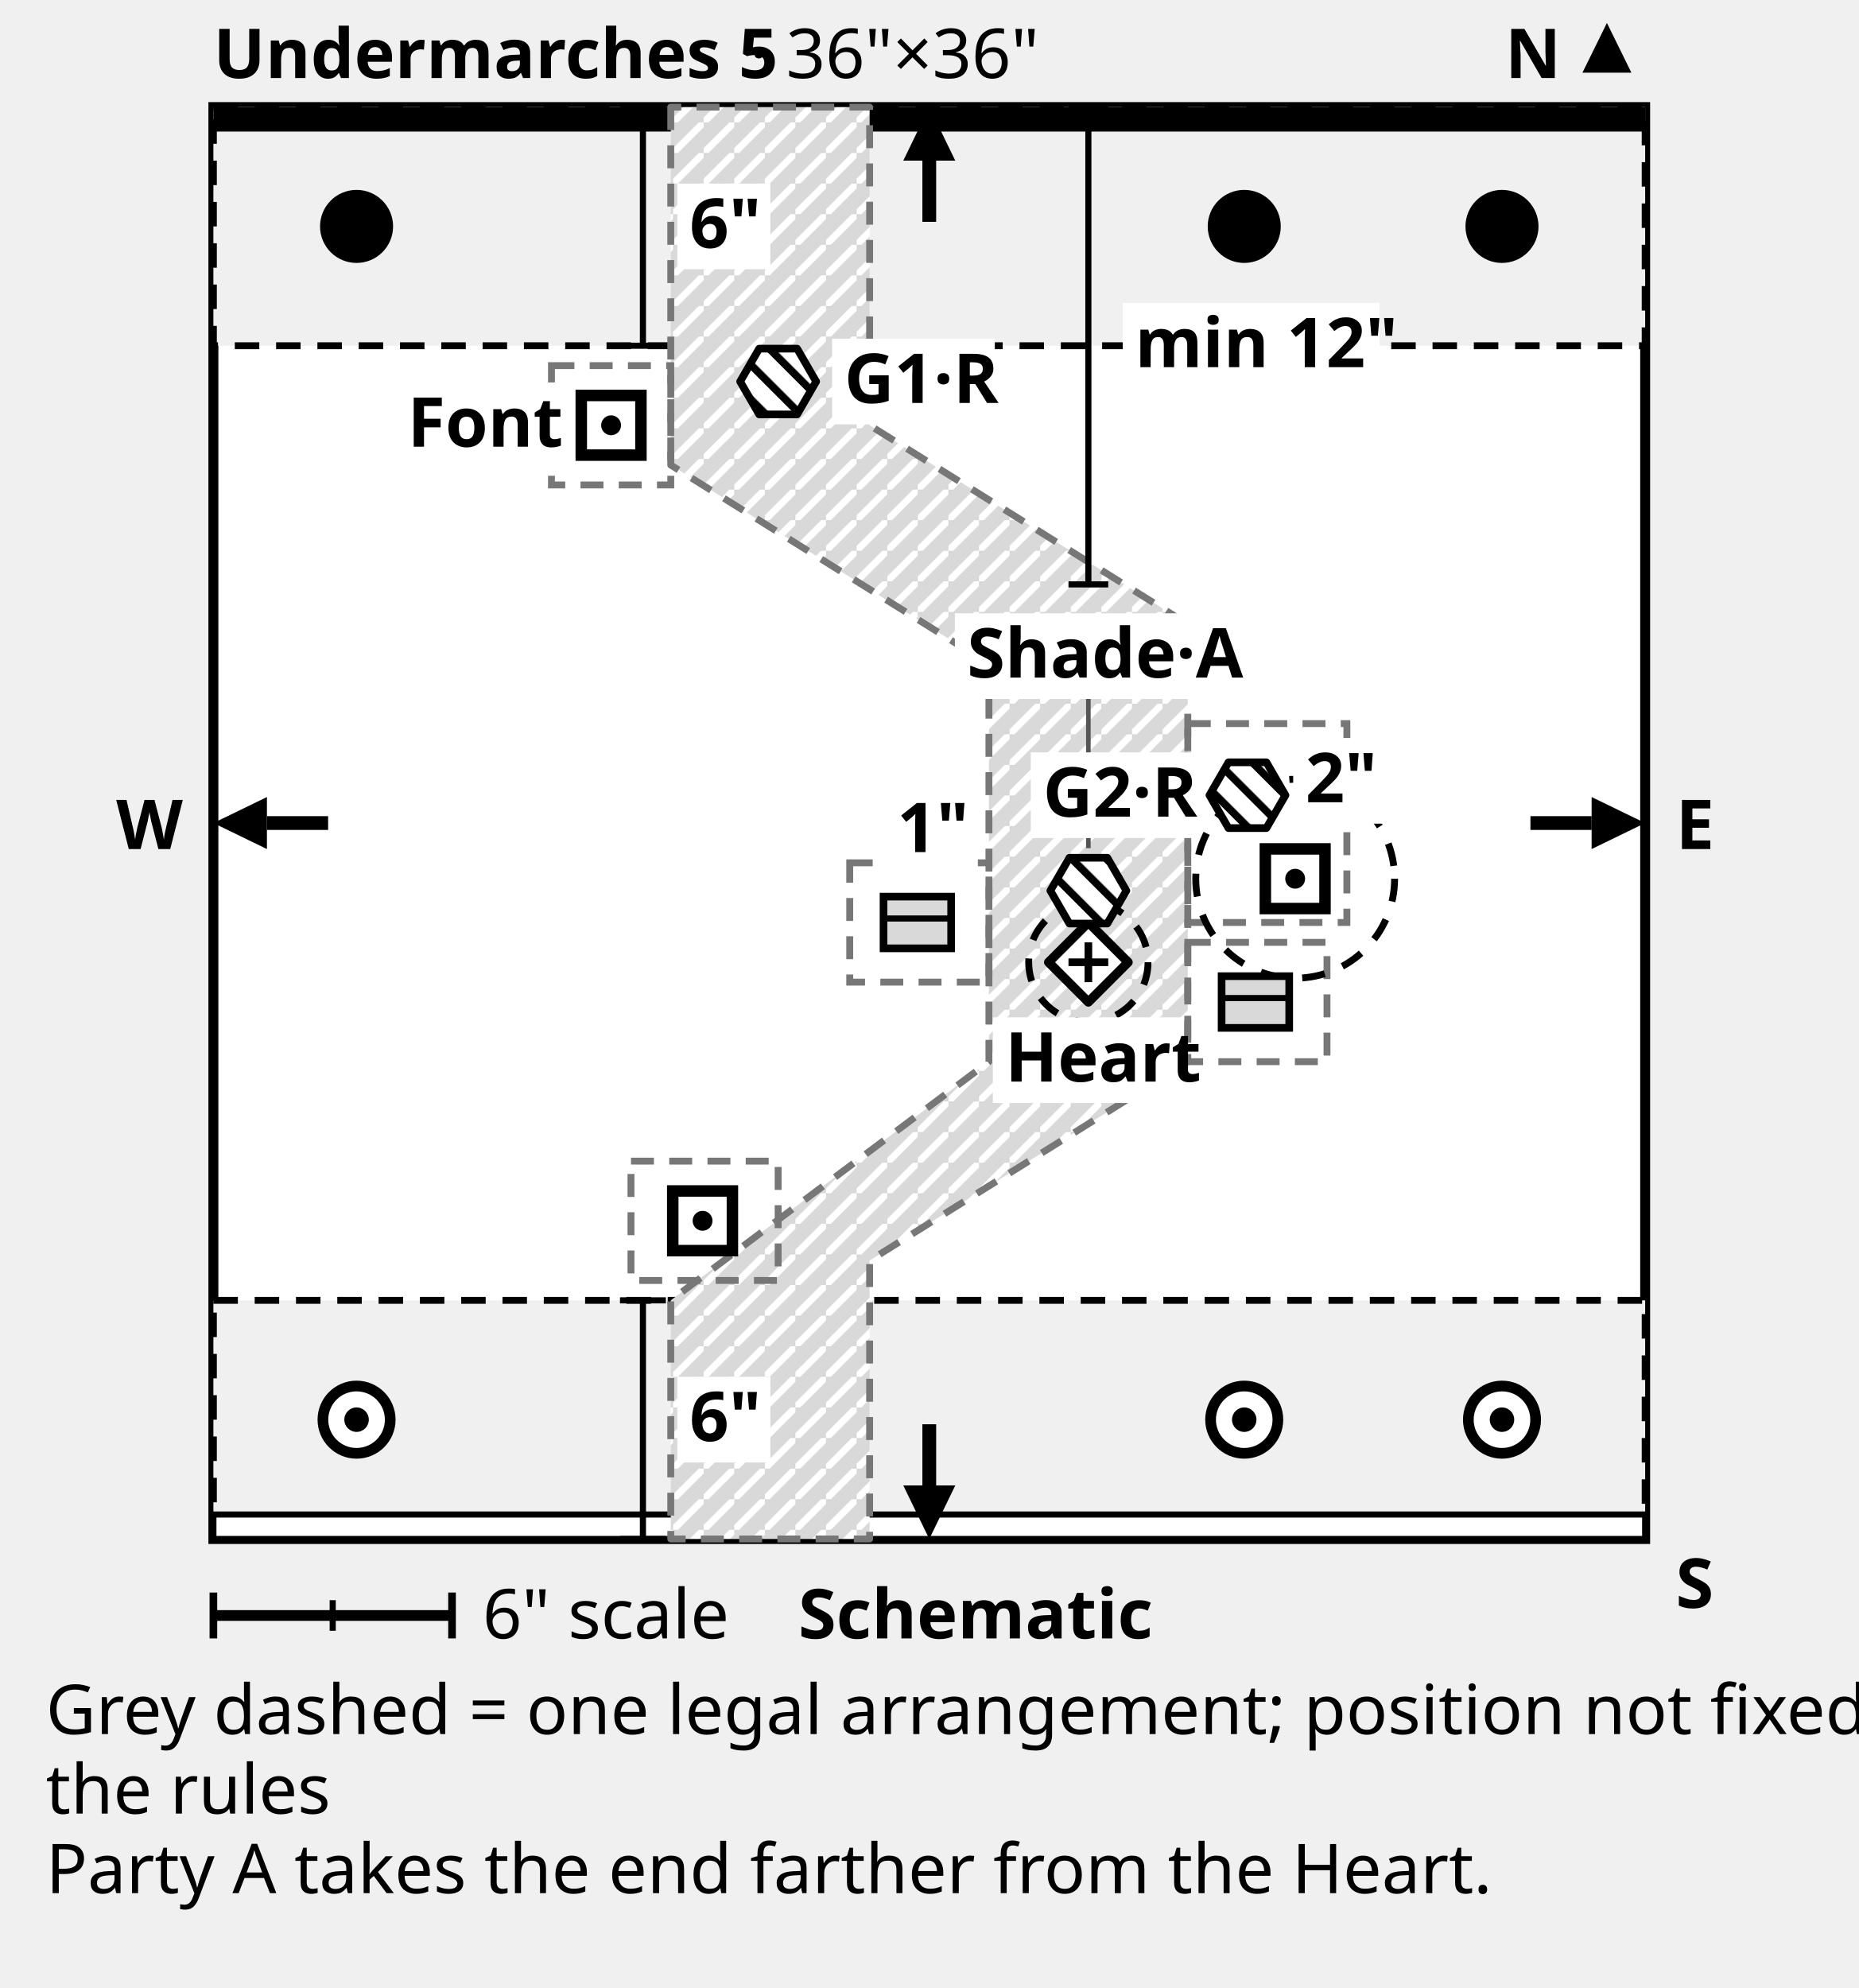
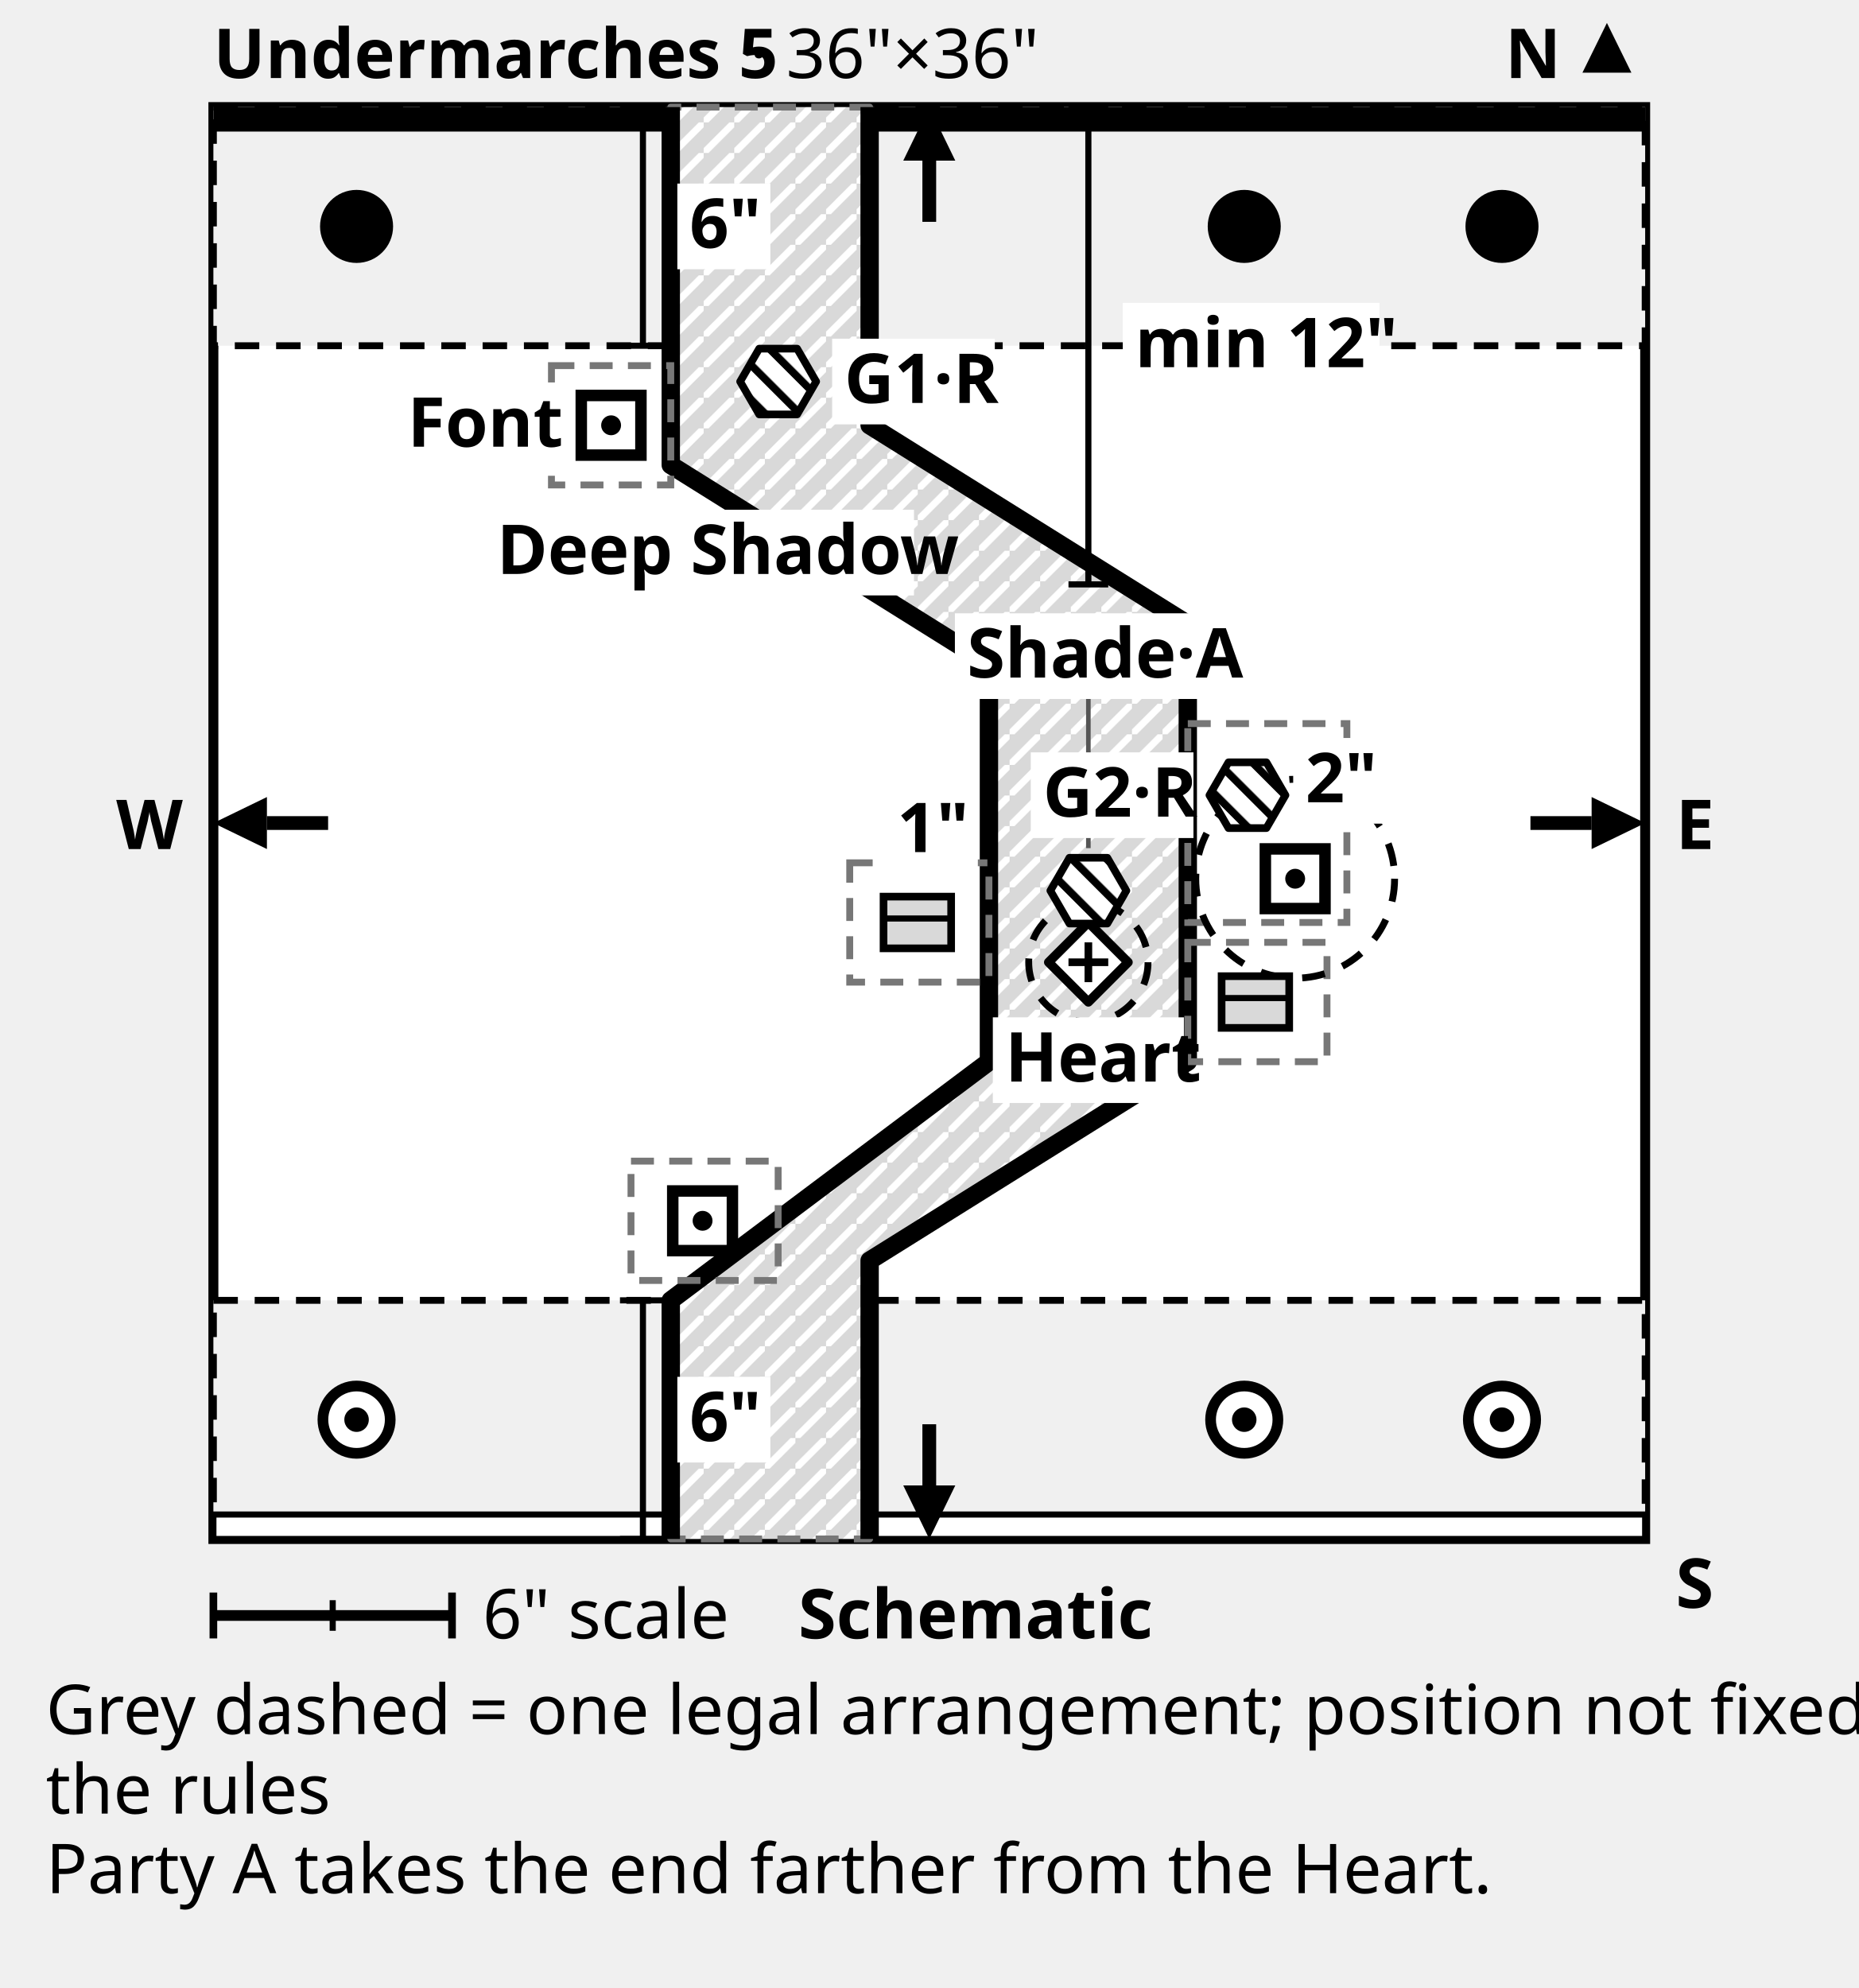
<svg xmlns="http://www.w3.org/2000/svg" width="243pt" height="259.9pt" viewBox="0 0 243 259.9">
  <defs>
    <pattern id="p-cover" width="5" height="5" patternUnits="userSpaceOnUse" patternTransform="rotate(45)">
      <rect width="5" height="5" fill="#fff" />
      <path d="M0 0.5H5M0.5 0V5" stroke="#444" stroke-width="0.7" fill="none" />
    </pattern>
    <pattern id="p-diff" width="4" height="4" patternUnits="userSpaceOnUse">
      <rect width="4" height="4" fill="#fff" />
      <circle cx="1" cy="1" r="0.75" fill="#222" />
      <circle cx="3" cy="3" r="0.75" fill="#222" />
    </pattern>
    <pattern id="p-imp" width="2.4" height="2.4" patternUnits="userSpaceOnUse" patternTransform="rotate(45)">
      <rect width="2.4" height="2.4" fill="#fff" />
      <path d="M0.4 0V2.4" stroke="#000" stroke-width="0.95" fill="none" />
    </pattern>
    <pattern id="p-mon" width="3.2" height="3.2" patternUnits="userSpaceOnUse" patternTransform="rotate(-45)">
      <rect width="3.2" height="3.2" fill="#fff" />
      <path d="M0.5 0V3.2" stroke="#000" stroke-width="1" fill="none" />
    </pattern>
    <pattern id="p-aoe" width="4" height="4" patternUnits="userSpaceOnUse" patternTransform="rotate(-45)">
      <rect width="4" height="4" fill="#fff" />
      <path d="M0.5 0V4" stroke="#777" stroke-width="1.4" fill="none" />
    </pattern>
  </defs>
  <defs>
    <pattern id="p-cover-l" width="5" height="5" patternUnits="userSpaceOnUse" patternTransform="rotate(45)">
      <rect width="5" height="5" fill="#fff" />
      <path d="M0 0.5H5M0.5 0V5" stroke="#aaa" stroke-width="0.6" fill="none" />
    </pattern>
    <pattern id="p-diff-l" width="4" height="4" patternUnits="userSpaceOnUse">
      <rect width="4" height="4" fill="#fff" />
      <circle cx="1" cy="1" r="0.7" fill="#999" />
      <circle cx="3" cy="3" r="0.7" fill="#999" />
    </pattern>
    <pattern id="p-imp-l" width="2.6" height="2.6" patternUnits="userSpaceOnUse" patternTransform="rotate(45)">
      <rect width="2.6" height="2.6" fill="#fff" />
      <path d="M0.4 0V2.6" stroke="#aaa" stroke-width="0.8" fill="none" />
    </pattern>
    <pattern id="p-mon-l" width="3.2" height="3.2" patternUnits="userSpaceOnUse" patternTransform="rotate(-45)">
      <rect width="3.2" height="3.2" fill="#fff" />
      <path d="M0.5 0V3.2" stroke="#999" stroke-width="0.9" fill="none" />
    </pattern>
    <pattern id="p-water" width="6" height="4" patternUnits="userSpaceOnUse">
      <rect width="6" height="4" fill="#fff" />
      <path d="M0 2.2Q1.5 0.4 3 2.2T6 2.2" stroke="#333" stroke-width="0.8" fill="none" />
    </pattern>
    <pattern id="p-water-l" width="6" height="4" patternUnits="userSpaceOnUse">
      <rect width="6" height="4" fill="#fff" />
      <path d="M0 2.2Q1.5 0.4 3 2.2T6 2.2" stroke="#aaa" stroke-width="0.8" fill="none" />
    </pattern>
    <pattern id="p-slip" width="6" height="6" patternUnits="userSpaceOnUse" patternTransform="rotate(-30)">
      <rect width="6" height="6" fill="#fff" />
      <path d="M0.5 1.5H3.5M3.5 4.5H5.5" stroke="#333" stroke-width="0.9" fill="none" />
    </pattern>
    <pattern id="p-slip-l" width="6" height="6" patternUnits="userSpaceOnUse" patternTransform="rotate(-30)">
      <rect width="6" height="6" fill="#fff" />
      <path d="M0.5 1.5H3.5M3.5 4.5H5.5" stroke="#aaa" stroke-width="0.9" fill="none" />
    </pattern>
    <clipPath id="bclip">
      <rect x="22.5" y="14" width="198" height="198" />
    </clipPath>
    <pattern id="p-dark" width="4" height="4" patternUnits="userSpaceOnUse">
      <rect width="4" height="4" fill="#d9d9d9" />
      <path d="M0 4L4 0" stroke="#fff" stroke-width="0.9" fill="none" />
    </pattern>
  </defs>
  <rect x="27.9" y="14" width="187.2" height="187.2" fill="#fff" stroke="#000" stroke-width="1.3" />
  <rect x="27.9" y="14" width="187.2" height="31.2" fill="#f0f0f0" stroke="#000" stroke-width="0.9" stroke-dasharray="3.2 2.2" />
  <rect x="27.9" y="14" width="187.2" height="3.2" fill="#000" />
  <line x1="84.06" y1="14" x2="84.06" y2="45.2" stroke="#000" stroke-width="0.8" stroke-linecap="butt" />
  <line x1="87.06" y1="14" x2="81.06" y2="14" stroke="#000" stroke-width="0.8" stroke-linecap="butt" />
  <line x1="87.06" y1="45.2" x2="81.06" y2="45.2" stroke="#000" stroke-width="0.8" stroke-linecap="butt" />
  <rect x="27.9" y="170" width="187.2" height="31.2" fill="#f0f0f0" stroke="#000" stroke-width="0.9" stroke-dasharray="3.2 2.2" />
  <rect x="27.9" y="198" width="187.2" height="3.2" fill="#fff" stroke="#000" stroke-width="0.8" />
  <line x1="84.06" y1="170" x2="84.06" y2="201.2" stroke="#000" stroke-width="0.8" stroke-linecap="butt" />
  <line x1="87.06" y1="170" x2="81.06" y2="170" stroke="#000" stroke-width="0.8" stroke-linecap="butt" />
  <line x1="87.06" y1="201.2" x2="81.06" y2="201.2" stroke="#000" stroke-width="0.8" stroke-linecap="butt" />
  <polygon points="87.7,14 87.7,60.8 129.3,86.8 129.3,138.8 87.7,170 87.7,201.2 113.7,201.2 113.7,164.8 155.3,138.8 155.3,81.6 113.7,55.6 113.7,14" fill="url(#p-dark)" stroke="#777" stroke-width="0.9" stroke-linejoin="round" stroke-dasharray="3 2" />
+   <polyline points="87.7,14 87.7,60.8 129.3,86.8 129.3,138.8 87.7,170 87.7,201.2" fill="none" stroke="#000" stroke-width="2.4" stroke-linecap="butt" stroke-linejoin="round" />
+   <polyline points="113.7,14 113.7,55.6 155.3,81.6 155.3,138.8 113.7,164.8 113.7,201.2" fill="none" stroke="#000" stroke-width="2.4" stroke-linecap="butt" stroke-linejoin="round" />
  <rect x="72.1" y="47.8" width="15.6" height="15.6" fill="none" stroke="#777" stroke-width="0.9" stroke-dasharray="3 2" />
  <rect x="155.3" y="94.6" width="20.8" height="26" fill="none" stroke="#777" stroke-width="0.9" stroke-dasharray="3 2" />
  <rect x="82.5" y="151.8" width="19.24" height="15.6" fill="none" stroke="#777" stroke-width="0.9" stroke-dasharray="3 2" />
  <rect x="155.3" y="123.2" width="18.2" height="15.6" fill="none" stroke="#777" stroke-width="0.9" stroke-dasharray="3 2" />
  <rect x="111.1" y="112.8" width="18.2" height="15.6" fill="none" stroke="#777" stroke-width="0.9" stroke-dasharray="3 2" />
  <line x1="142.3" y1="14" x2="142.3" y2="76.4" stroke="#000" stroke-width="0.8" stroke-linecap="butt" />
  <line x1="144.9" y1="14" x2="139.7" y2="14" stroke="#000" stroke-width="0.8" stroke-linecap="butt" />
  <line x1="144.9" y1="76.4" x2="139.7" y2="76.4" stroke="#000" stroke-width="0.8" stroke-linecap="butt" />
  <circle cx="142.3" cy="125.8" r="7.8" fill="none" stroke="#000" stroke-width="0.9" stroke-dasharray="3 2.5" />
  <circle cx="169.34" cy="114.88" r="13" fill="none" stroke="#000" stroke-width="0.9" stroke-dasharray="3 2.5" />
  <rect x="76" y="51.7" width="7.8" height="7.8" fill="#fff" stroke="#000" stroke-width="1.5" />
  <circle cx="79.9" cy="55.6" r="1.3" fill="#000" />
  <rect x="165.44" y="110.98" width="7.8" height="7.8" fill="#fff" stroke="#000" stroke-width="1.5" />
  <circle cx="169.34" cy="114.88" r="1.3" fill="#000" />
  <rect x="87.96" y="155.7" width="7.8" height="7.8" fill="#fff" stroke="#000" stroke-width="1.5" />
  <circle cx="91.86" cy="159.6" r="1.3" fill="#000" />
  <polygon points="142.3,120.6 147.5,125.8 142.3,131 137.1,125.8" fill="#fff" stroke="#000" stroke-width="1.2" stroke-linejoin="round" />
  <line x1="139.7" y1="125.8" x2="144.9" y2="125.8" stroke="#000" stroke-width="1" stroke-linecap="butt" />
  <line x1="142.3" y1="123.2" x2="142.3" y2="128.4" stroke="#000" stroke-width="1" stroke-linecap="butt" />
  <rect x="159.72" y="127.62" width="8.84" height="6.76" fill="#d9d9d9" stroke="#000" stroke-width="1" />
  <line x1="159.72" y1="130.48" x2="168.56" y2="130.48" stroke="#000" stroke-width="0.8" stroke-linecap="butt" />
  <rect x="115.52" y="117.22" width="8.84" height="6.76" fill="#d9d9d9" stroke="#000" stroke-width="1" />
  <line x1="115.52" y1="120.08" x2="124.36" y2="120.08" stroke="#000" stroke-width="0.8" stroke-linecap="butt" />
  <polygon points="147.27,116.44 144.78,120.74 139.82,120.74 137.33,116.44 139.82,112.14 144.78,112.14" fill="url(#p-mon)" stroke="#000" stroke-width="1" stroke-linejoin="round" />
  <polygon points="106.71,49.88 104.22,54.18 99.26,54.18 96.77,49.88 99.26,45.58 104.22,45.58" fill="url(#p-mon)" stroke="#000" stroke-width="1" stroke-linejoin="round" />
  <polygon points="168.07,103.96 165.58,108.26 160.62,108.26 158.13,103.96 160.62,99.66 165.58,99.66" fill="url(#p-mon)" stroke="#000" stroke-width="1" stroke-linejoin="round" />
  <line x1="121.5" y1="29" x2="121.5" y2="21" stroke="#000" stroke-width="1.8" stroke-linecap="butt" />
  <polygon points="121.5,14 124.9,21 118.1,21" fill="#000" />
  <line x1="200.1" y1="107.6" x2="208.1" y2="107.6" stroke="#000" stroke-width="1.8" stroke-linecap="butt" />
  <polygon points="215.1,107.6 208.1,111 208.1,104.2" fill="#000" />
  <line x1="121.5" y1="186.2" x2="121.5" y2="194.2" stroke="#000" stroke-width="1.8" stroke-linecap="butt" />
  <polygon points="121.5,201.2 118.1,194.2 124.9,194.2" fill="#000" />
  <line x1="42.9" y1="107.6" x2="34.9" y2="107.6" stroke="#000" stroke-width="1.8" stroke-linecap="butt" />
  <polygon points="27.9,107.6 34.9,104.2 34.9,111" fill="#000" />
  <circle cx="46.62" cy="29.6" r="4.4" fill="#000" stroke="#000" stroke-width="0.75" />
  <circle cx="162.68" cy="29.6" r="4.4" fill="#000" stroke="#000" stroke-width="0.75" />
  <circle cx="196.38" cy="29.6" r="4.4" fill="#000" stroke="#000" stroke-width="0.75" />
  <circle cx="46.62" cy="185.6" r="4.4" fill="#fff" stroke="#000" stroke-width="1.4" />
  <circle cx="46.62" cy="185.6" r="1.6" fill="#000" />
  <circle cx="162.68" cy="185.6" r="4.4" fill="#fff" stroke="#000" stroke-width="1.4" />
  <circle cx="162.68" cy="185.6" r="1.6" fill="#000" />
  <circle cx="196.38" cy="185.6" r="4.4" fill="#fff" stroke="#000" stroke-width="1.4" />
  <circle cx="196.38" cy="185.6" r="1.6" fill="#000" />
+   <rect x="63.35" y="66.64" width="56.15" height="11.2" fill="#fff" />
+   <text x="64.95" y="75.04" font-weight="600" font-family="'Source Sans 3'" font-size="9" fill="#000">Deep Shadow</text>
  <rect x="88.56" y="24" width="12.16" height="11.2" fill="#fff" />
  <text x="90.16" y="32.4" font-weight="600" font-family="'Source Sans 3'" font-size="9" fill="#000">6"</text>
  <rect x="88.56" y="180" width="12.16" height="11.2" fill="#fff" />
  <text x="90.16" y="188.4" font-weight="600" font-family="'Source Sans 3'" font-size="9" fill="#000">6"</text>
  <rect x="146.8" y="39.6" width="33.56" height="11.2" fill="#fff" />
  <text x="148.4" y="48" font-weight="600" font-family="'Source Sans 3'" font-size="9" fill="#000">min 12"</text>
  <rect x="115.69" y="103" width="12.16" height="11.2" fill="#fff" />
  <text x="117.29" y="111.4" font-weight="600" font-family="'Source Sans 3'" font-size="9" fill="#000">1"</text>
  <rect x="169.08" y="96.48" width="12.16" height="11.2" fill="#fff" />
  <text x="170.68" y="104.88" font-weight="600" font-family="'Source Sans 3'" font-size="9" fill="#000">2"</text>
  <rect x="51.68" y="50" width="21.02" height="11.2" fill="#fff" />
  <text x="53.28" y="58.4" font-weight="600" font-family="'Source Sans 3'" font-size="9" fill="#000">Font</text>
  <rect x="129.81" y="133" width="24.98" height="11.2" fill="#fff" />
  <text x="131.41" y="141.4" font-weight="600" font-family="'Source Sans 3'" font-size="9" fill="#000">Heart</text>
  <line x1="142.3" y1="110.88" x2="142.3" y2="91.38" stroke="#555" stroke-width="0.6" stroke-linecap="butt" />
  <rect x="124.85" y="80.18" width="34.91" height="11.2" fill="#fff" />
  <text x="126.45" y="88.58" font-weight="600" font-family="'Source Sans 3'" font-size="9" fill="#000">Shade·A</text>
  <rect x="108.8" y="44.28" width="21.27" height="11.2" fill="#fff" />
  <text x="110.4" y="52.68" font-weight="600" font-family="'Source Sans 3'" font-size="9" fill="#000">G1·R</text>
  <rect x="134.77" y="98.36" width="21.27" height="11.2" fill="#fff" />
  <text x="136.37" y="106.76" font-weight="600" font-family="'Source Sans 3'" font-size="9" fill="#000">G2·R</text>
  <text x="27.9" y="10.2" font-weight="700" font-family="'Source Sans 3'" font-size="9" fill="#000">Undermarches 5</text>
  <text x="98.02" y="10.2" font-weight="400" font-family="'Source Sans 3'" font-size="9" fill="#000">·  36"×36"</text>
  <polygon points="210.1,3 206.9,9.5 213.3,9.5" fill="#000" />
  <text x="204.1" y="10.2" font-weight="700" font-family="'Source Sans 3'" font-size="9" fill="#000" text-anchor="end">N</text>
  <text x="23.9" y="111" font-weight="700" font-family="'Source Sans 3'" font-size="9" fill="#000" text-anchor="end">W</text>
  <text x="219.1" y="111" font-weight="700" font-family="'Source Sans 3'" font-size="9" fill="#000">E</text>
  <line x1="27.9" y1="211.2" x2="59.1" y2="211.2" stroke="#000" stroke-width="1.4" stroke-linecap="butt" />
  <line x1="27.9" y1="208.2" x2="27.9" y2="214.2" stroke="#000" stroke-width="1" stroke-linecap="butt" />
  <line x1="59.1" y1="208.2" x2="59.1" y2="214.2" stroke="#000" stroke-width="1" stroke-linecap="butt" />
  <line x1="43.5" y1="209.2" x2="43.5" y2="213.2" stroke="#000" stroke-width="0.8" stroke-linecap="butt" />
  <text x="63.1" y="214.2" font-weight="400" font-family="'Source Sans 3'" font-size="9" fill="#000">6" scale</text>
  <text x="104.38" y="214.2" font-weight="600" font-family="'Source Sans 3'" font-size="9" fill="#000">Schematic</text>
  <text x="215.1" y="214.2" font-family="'Source Sans 3'" font-size="9" fill="#000" />
  <text x="219.1" y="210.2" font-weight="700" font-family="'Source Sans 3'" font-size="9" fill="#000">S</text>
  <text x="6" y="226.7" font-weight="400" font-family="'Source Sans 3'" font-size="9" fill="#000">Grey dashed = one legal arrangement; position not fixed by</text>
  <text x="6" y="237.1" font-weight="400" font-family="'Source Sans 3'" font-size="9" fill="#000">the rules</text>
  <text x="6" y="247.5" font-weight="400" font-family="'Source Sans 3'" font-size="9" fill="#000">Party A takes the end farther from the Heart.</text>
</svg>
